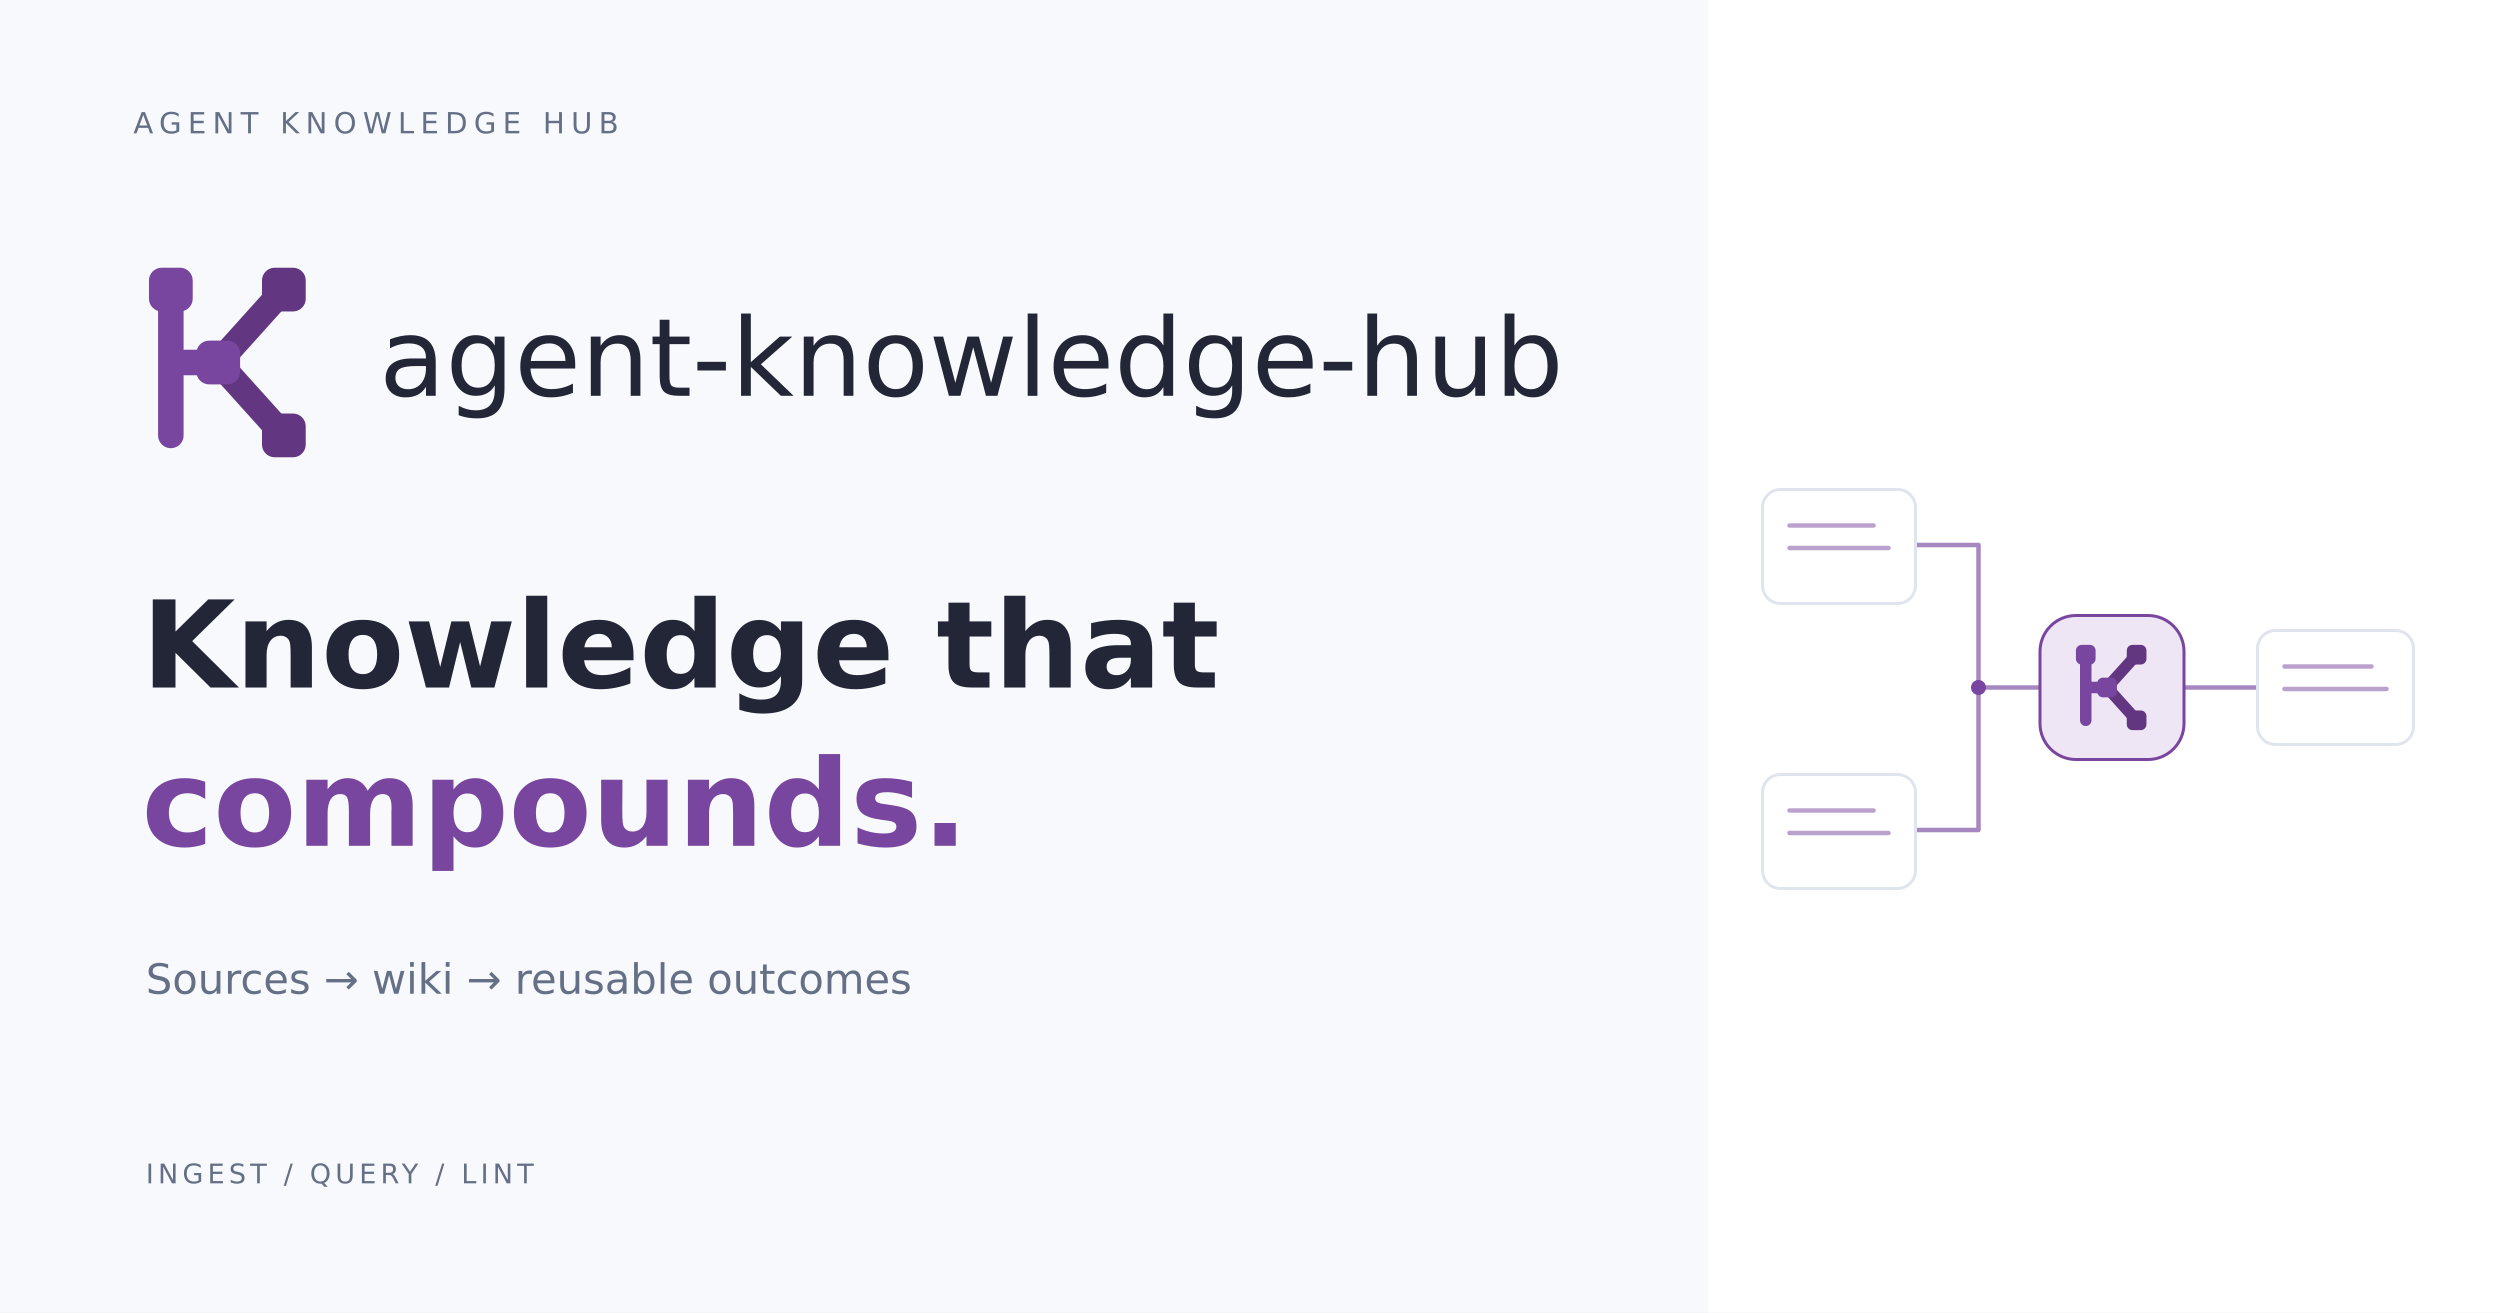
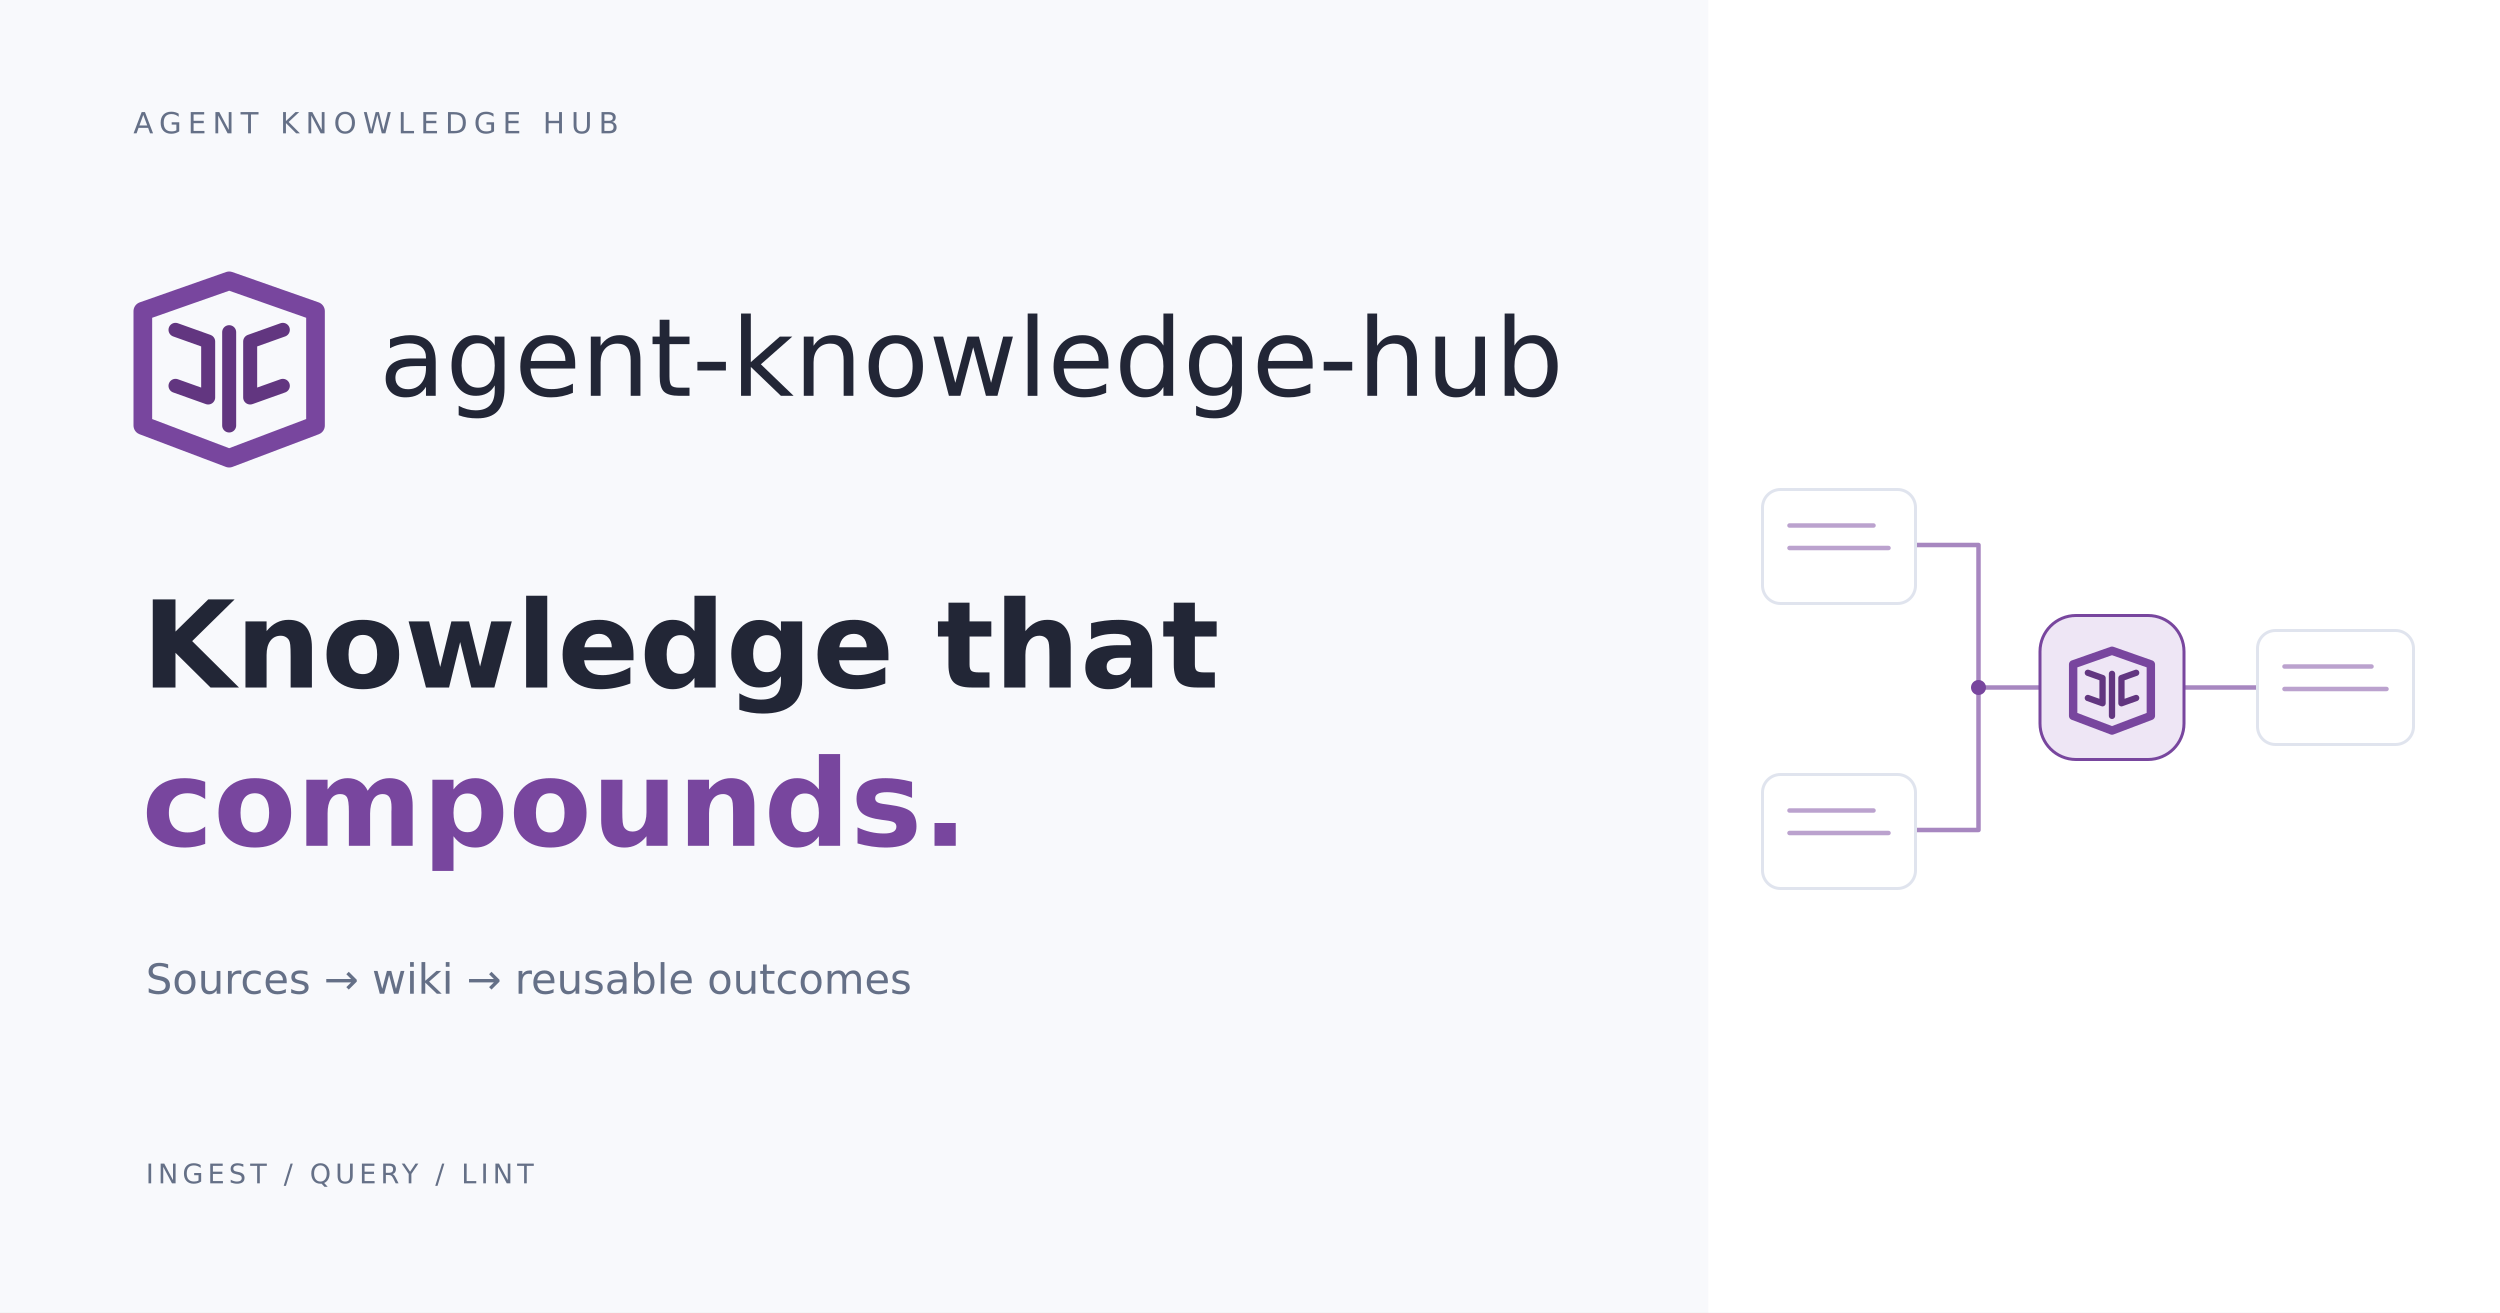
<svg xmlns="http://www.w3.org/2000/svg" width="1200" height="630" viewBox="0 0 1200 630" role="img" aria-label="agent-knowledge-hub light social card">
  <rect x="0" y="0" width="1200" height="630" rx="0" fill="#f8f9fc" />
  <rect x="820" y="0" width="380" height="630" rx="0" fill="#ffffff" />
  <text x="64" y="64" font-family="DejaVu Sans,Arial,sans-serif" font-size="14" fill="#657087" letter-spacing="3">AGENT KNOWLEDGE HUB</text>
  <svg x="54" y="118" width="112" height="112" viewBox="0 0 128 128">
-     <g fill="none" stroke-linecap="round" stroke-linejoin="round">
-       <path class="primary-stroke" d="M32 24v80M32 64h26" stroke="#78469e" stroke-width="14" />
-       <path class="secondary-stroke" d="m58 64 36-40M58 64l36 40" stroke="#623680" stroke-width="14" />
-     </g>
-     <g class="primary-fill" fill="#78469e">
-       <rect x="20" y="12" width="24" height="24" rx="7" fill="inherit" />
-       <rect x="46" y="52" width="24" height="24" rx="7" fill="inherit" />
-     </g>
-     <g class="secondary-fill" fill="#623680">
-       <rect x="82" y="12" width="24" height="24" rx="7" fill="inherit" />
-       <rect x="82" y="92" width="24" height="24" rx="7" fill="inherit" />
+     <g transform="scale(1.28)">
+       <path class="primary-stroke" d="M50 15 87 28v49L50 91 13 77V28z" fill="none" stroke="#78469e" stroke-width="8" stroke-linejoin="round" />
+       <path class="secondary-stroke" d="M50 37v40M27 36l14 5v24l-14-5M73 36l-14 5v24l14-5" fill="none" stroke="#623680" stroke-width="6" stroke-linejoin="round" stroke-linecap="round" />
    </g>
  </svg>
  <g aria-label="agent-knowledge-hub" fill="#222636" transform="translate(182 190) scale(0.02539062 -0.02539062)">
    <path transform="translate(0 0)" d="M702 563Q479 563 393.0 512.0Q307 461 307 338Q307 240 371.5 182.5Q436 125 547 125Q700 125 792.5 233.5Q885 342 885 522V563ZM1069 639V0H885V170Q822 68 728.0 19.5Q634 -29 498 -29Q326 -29 224.5 67.5Q123 164 123 326Q123 515 249.5 611.0Q376 707 627 707H885V725Q885 852 801.5 921.5Q718 991 567 991Q471 991 380.0 968.0Q289 945 205 899V1069Q306 1108 401.0 1127.5Q496 1147 586 1147Q829 1147 949.0 1021.0Q1069 895 1069 639Z" />
    <path transform="translate(1255 0)" d="M930 573Q930 773 847.5 883.0Q765 993 616 993Q468 993 385.5 883.0Q303 773 303 573Q303 374 385.5 264.0Q468 154 616 154Q765 154 847.5 264.0Q930 374 930 573ZM1114 139Q1114 -147 987.0 -286.5Q860 -426 598 -426Q501 -426 415.0 -411.5Q329 -397 248 -367V-188Q329 -232 408.0 -253.0Q487 -274 569 -274Q750 -274 840.0 -179.5Q930 -85 930 106V197Q873 98 784.0 49.0Q695 0 571 0Q365 0 239.0 157.0Q113 314 113 573Q113 833 239.0 990.0Q365 1147 571 1147Q695 1147 784.0 1098.0Q873 1049 930 950V1120H1114Z" />
    <path transform="translate(2555 0)" d="M1151 606V516H305Q317 326 419.5 226.5Q522 127 705 127Q811 127 910.5 153.0Q1010 179 1108 231V57Q1009 15 905.0 -7.0Q801 -29 694 -29Q426 -29 269.5 127.0Q113 283 113 549Q113 824 261.5 985.5Q410 1147 662 1147Q888 1147 1019.5 1001.5Q1151 856 1151 606ZM967 660Q965 811 882.5 901.0Q800 991 664 991Q510 991 417.5 904.0Q325 817 311 659Z" />
    <path transform="translate(3815 0)" d="M1124 676V0H940V670Q940 829 878.0 908.0Q816 987 692 987Q543 987 457.0 892.0Q371 797 371 633V0H186V1120H371V946Q437 1047 526.5 1097.0Q616 1147 733 1147Q926 1147 1025.0 1027.5Q1124 908 1124 676Z" />
    <path transform="translate(5113 0)" d="M375 1438V1120H754V977H375V369Q375 232 412.5 193.0Q450 154 565 154H754V0H565Q352 0 271.0 79.5Q190 159 190 369V977H55V1120H190V1438Z" />
    <path transform="translate(5916 0)" d="M100 643H639V479H100Z" />
    <path transform="translate(6655 0)" d="M186 1556H371V637L920 1120H1155L561 596L1180 0H940L371 547V0H186Z" />
    <path transform="translate(7841 0)" d="M1124 676V0H940V670Q940 829 878.0 908.0Q816 987 692 987Q543 987 457.0 892.0Q371 797 371 633V0H186V1120H371V946Q437 1047 526.5 1097.0Q616 1147 733 1147Q926 1147 1025.0 1027.5Q1124 908 1124 676Z" />
    <path transform="translate(9139 0)" d="M627 991Q479 991 393.0 875.5Q307 760 307 559Q307 358 392.5 242.5Q478 127 627 127Q774 127 860.0 243.0Q946 359 946 559Q946 758 860.0 874.5Q774 991 627 991ZM627 1147Q867 1147 1004.0 991.0Q1141 835 1141 559Q1141 284 1004.0 127.5Q867 -29 627 -29Q386 -29 249.5 127.5Q113 284 113 559Q113 835 249.5 991.0Q386 1147 627 1147Z" />
    <path transform="translate(10392 0)" d="M86 1120H270L500 246L729 1120H946L1176 246L1405 1120H1589L1296 0H1079L838 918L596 0H379Z" />
    <path transform="translate(12067 0)" d="M193 1556H377V0H193Z" />
    <path transform="translate(12636 0)" d="M1151 606V516H305Q317 326 419.5 226.5Q522 127 705 127Q811 127 910.5 153.0Q1010 179 1108 231V57Q1009 15 905.0 -7.0Q801 -29 694 -29Q426 -29 269.5 127.0Q113 283 113 549Q113 824 261.5 985.5Q410 1147 662 1147Q888 1147 1019.5 1001.5Q1151 856 1151 606ZM967 660Q965 811 882.5 901.0Q800 991 664 991Q510 991 417.5 904.0Q325 817 311 659Z" />
    <path transform="translate(13896 0)" d="M930 950V1556H1114V0H930V168Q872 68 783.5 19.5Q695 -29 571 -29Q368 -29 240.5 133.0Q113 295 113 559Q113 823 240.5 985.0Q368 1147 571 1147Q695 1147 783.5 1098.5Q872 1050 930 950ZM303 559Q303 356 386.5 240.5Q470 125 616 125Q762 125 846.0 240.5Q930 356 930 559Q930 762 846.0 877.5Q762 993 616 993Q470 993 386.5 877.5Q303 762 303 559Z" />
    <path transform="translate(15196 0)" d="M930 573Q930 773 847.5 883.0Q765 993 616 993Q468 993 385.5 883.0Q303 773 303 573Q303 374 385.5 264.0Q468 154 616 154Q765 154 847.5 264.0Q930 374 930 573ZM1114 139Q1114 -147 987.0 -286.5Q860 -426 598 -426Q501 -426 415.0 -411.5Q329 -397 248 -367V-188Q329 -232 408.0 -253.0Q487 -274 569 -274Q750 -274 840.0 -179.5Q930 -85 930 106V197Q873 98 784.0 49.0Q695 0 571 0Q365 0 239.0 157.0Q113 314 113 573Q113 833 239.0 990.0Q365 1147 571 1147Q695 1147 784.0 1098.0Q873 1049 930 950V1120H1114Z" />
    <path transform="translate(16496 0)" d="M1151 606V516H305Q317 326 419.5 226.5Q522 127 705 127Q811 127 910.5 153.0Q1010 179 1108 231V57Q1009 15 905.0 -7.0Q801 -29 694 -29Q426 -29 269.5 127.0Q113 283 113 549Q113 824 261.5 985.5Q410 1147 662 1147Q888 1147 1019.5 1001.5Q1151 856 1151 606ZM967 660Q965 811 882.5 901.0Q800 991 664 991Q510 991 417.5 904.0Q325 817 311 659Z" />
    <path transform="translate(17756 0)" d="M100 643H639V479H100Z" />
    <path transform="translate(18495 0)" d="M1124 676V0H940V670Q940 829 878.0 908.0Q816 987 692 987Q543 987 457.0 892.0Q371 797 371 633V0H186V1556H371V946Q437 1047 526.5 1097.0Q616 1147 733 1147Q926 1147 1025.0 1027.5Q1124 908 1124 676Z" />
    <path transform="translate(19793 0)" d="M174 442V1120H358V449Q358 290 420.0 210.5Q482 131 606 131Q755 131 841.5 226.0Q928 321 928 485V1120H1112V0H928V172Q861 70 772.5 20.5Q684 -29 567 -29Q374 -29 274.0 91.0Q174 211 174 442ZM637 1147Z" />
    <path transform="translate(21091 0)" d="M997 559Q997 762 913.5 877.5Q830 993 684 993Q538 993 454.5 877.5Q371 762 371 559Q371 356 454.5 240.5Q538 125 684 125Q830 125 913.5 240.5Q997 356 997 559ZM371 950Q429 1050 517.5 1098.5Q606 1147 729 1147Q933 1147 1060.5 985.0Q1188 823 1188 559Q1188 295 1060.5 133.0Q933 -29 729 -29Q606 -29 517.5 19.5Q429 68 371 168V0H186V1556H371Z" />
  </g>
  <text x="68" y="330" font-family="DejaVu Sans,Arial,sans-serif" font-size="58" fill="#222636" font-weight="600">Knowledge that</text>
  <text x="68" y="406" font-family="DejaVu Sans,Arial,sans-serif" font-size="58" fill="#78469e" font-weight="600">compounds.</text>
  <text x="70" y="477" font-family="DejaVu Sans,Arial,sans-serif" font-size="20" fill="#657087">Sources → wiki → reusable outcomes</text>
  <g transform="translate(846 222) scale(0.72)">
    <path d="M80 55h64v95h55M80 245h64v-95M245 150h85" fill="none" stroke="#78469e" stroke-width="3" stroke-linecap="round" stroke-linejoin="round" opacity=".65" />
    <rect x="0" y="18" width="102" height="76" rx="12" fill="#ffffff" stroke="#e0e4ee" stroke-width="2" />
    <path d="M18 42h56m-56 15h66" stroke="#78469e" stroke-width="3" stroke-linecap="round" opacity=".5" />
    <rect x="0" y="208" width="102" height="76" rx="12" fill="#ffffff" stroke="#e0e4ee" stroke-width="2" />
    <path d="M18 232h56m-56 15h66" stroke="#78469e" stroke-width="3" stroke-linecap="round" opacity=".5" />
    <rect x="185" y="102" width="96" height="96" rx="24" fill="#eee6f5" stroke="#78469e" stroke-width="2" />
    <svg x="198" y="115" width="70" height="70" viewBox="0 0 128 128">
-       <g fill="none" stroke-linecap="round" stroke-linejoin="round">
-         <path class="primary-stroke" d="M32 24v80M32 64h26" stroke="#78469e" stroke-width="14" />
-         <path class="secondary-stroke" d="m58 64 36-40M58 64l36 40" stroke="#623680" stroke-width="14" />
-       </g>
-       <g class="primary-fill" fill="#78469e">
-         <rect x="20" y="12" width="24" height="24" rx="7" fill="inherit" />
-         <rect x="46" y="52" width="24" height="24" rx="7" fill="inherit" />
-       </g>
-       <g class="secondary-fill" fill="#623680">
-         <rect x="82" y="12" width="24" height="24" rx="7" fill="inherit" />
-         <rect x="82" y="92" width="24" height="24" rx="7" fill="inherit" />
+       <g transform="scale(1.28)">
+         <path class="primary-stroke" d="M50 15 87 28v49L50 91 13 77V28z" fill="none" stroke="#78469e" stroke-width="8" stroke-linejoin="round" />
+         <path class="secondary-stroke" d="M50 37v40M27 36l14 5v24l-14-5M73 36l-14 5v24l14-5" fill="none" stroke="#623680" stroke-width="6" stroke-linejoin="round" stroke-linecap="round" />
      </g>
    </svg>
    <rect x="330" y="112" width="104" height="76" rx="12" fill="#ffffff" stroke="#e0e4ee" stroke-width="2" />
    <path d="M348 136h58m-58 15h68" stroke="#78469e" stroke-width="3" stroke-linecap="round" opacity=".5" />
    <circle cx="144" cy="150" r="5" fill="#78469e" />
  </g>
  <text x="70" y="568" font-family="DejaVu Sans,Arial,sans-serif" font-size="13" fill="#657087" letter-spacing="2">INGEST / QUERY / LINT</text>
</svg>
